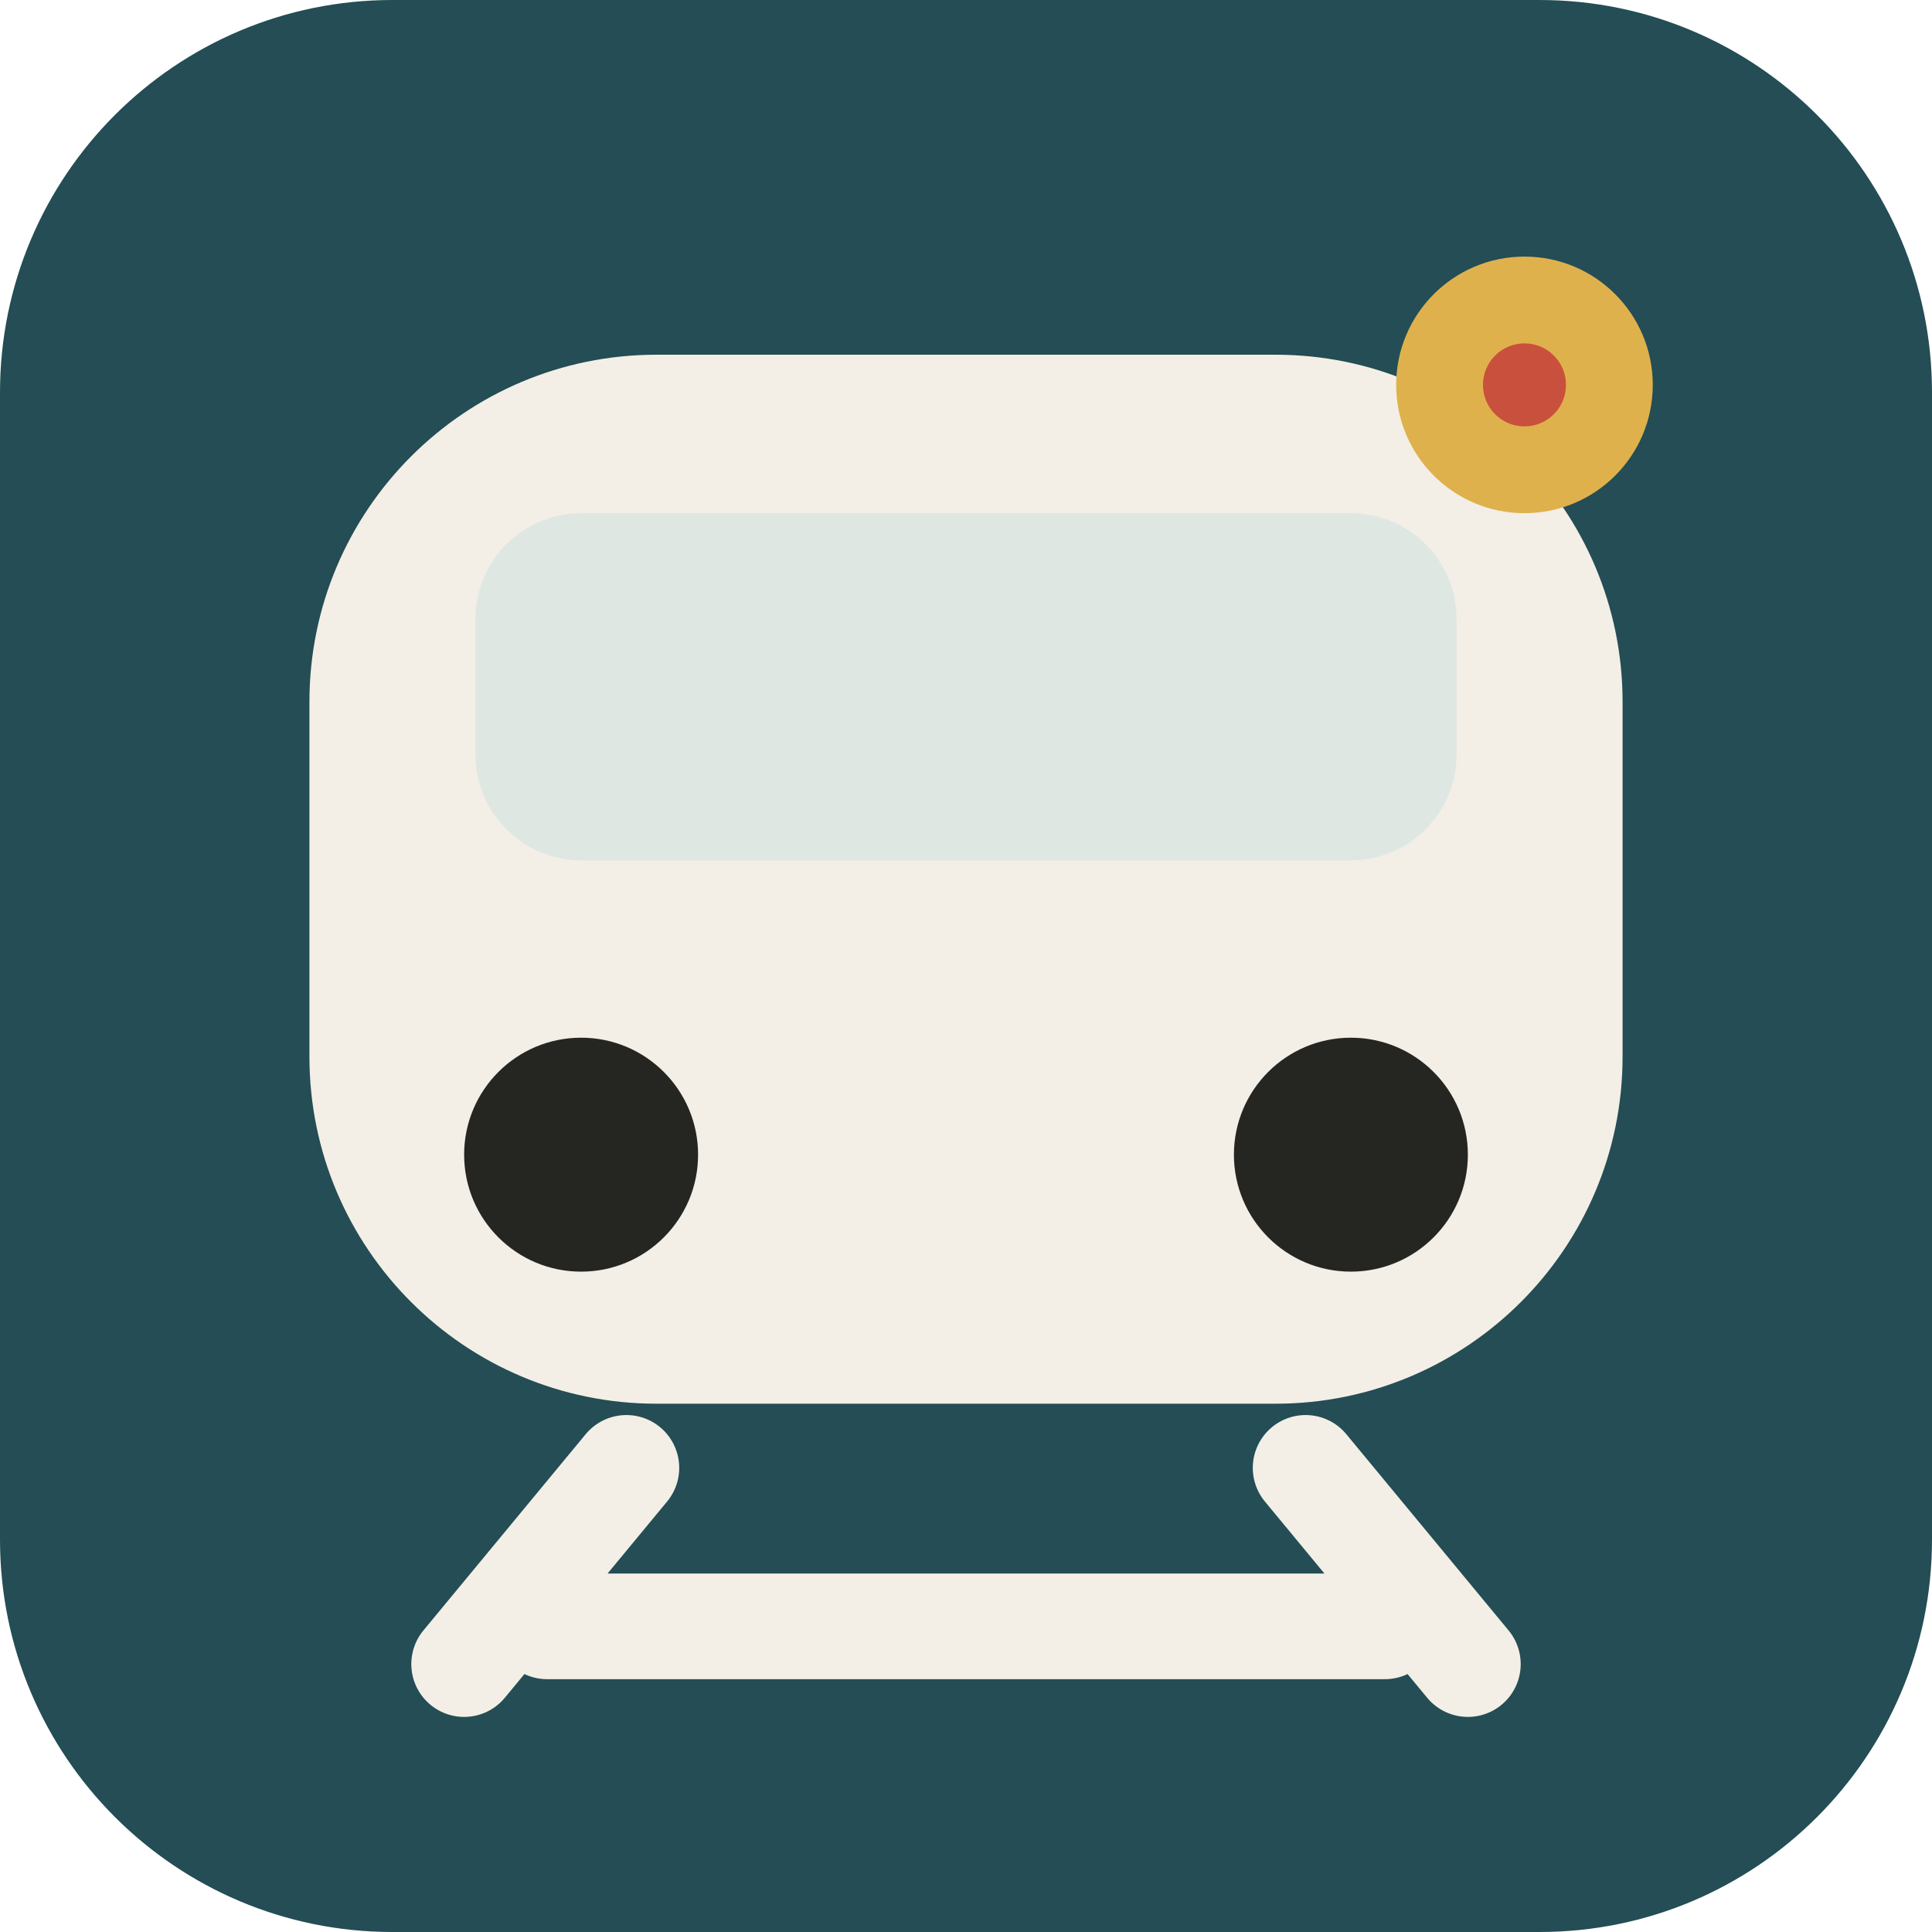
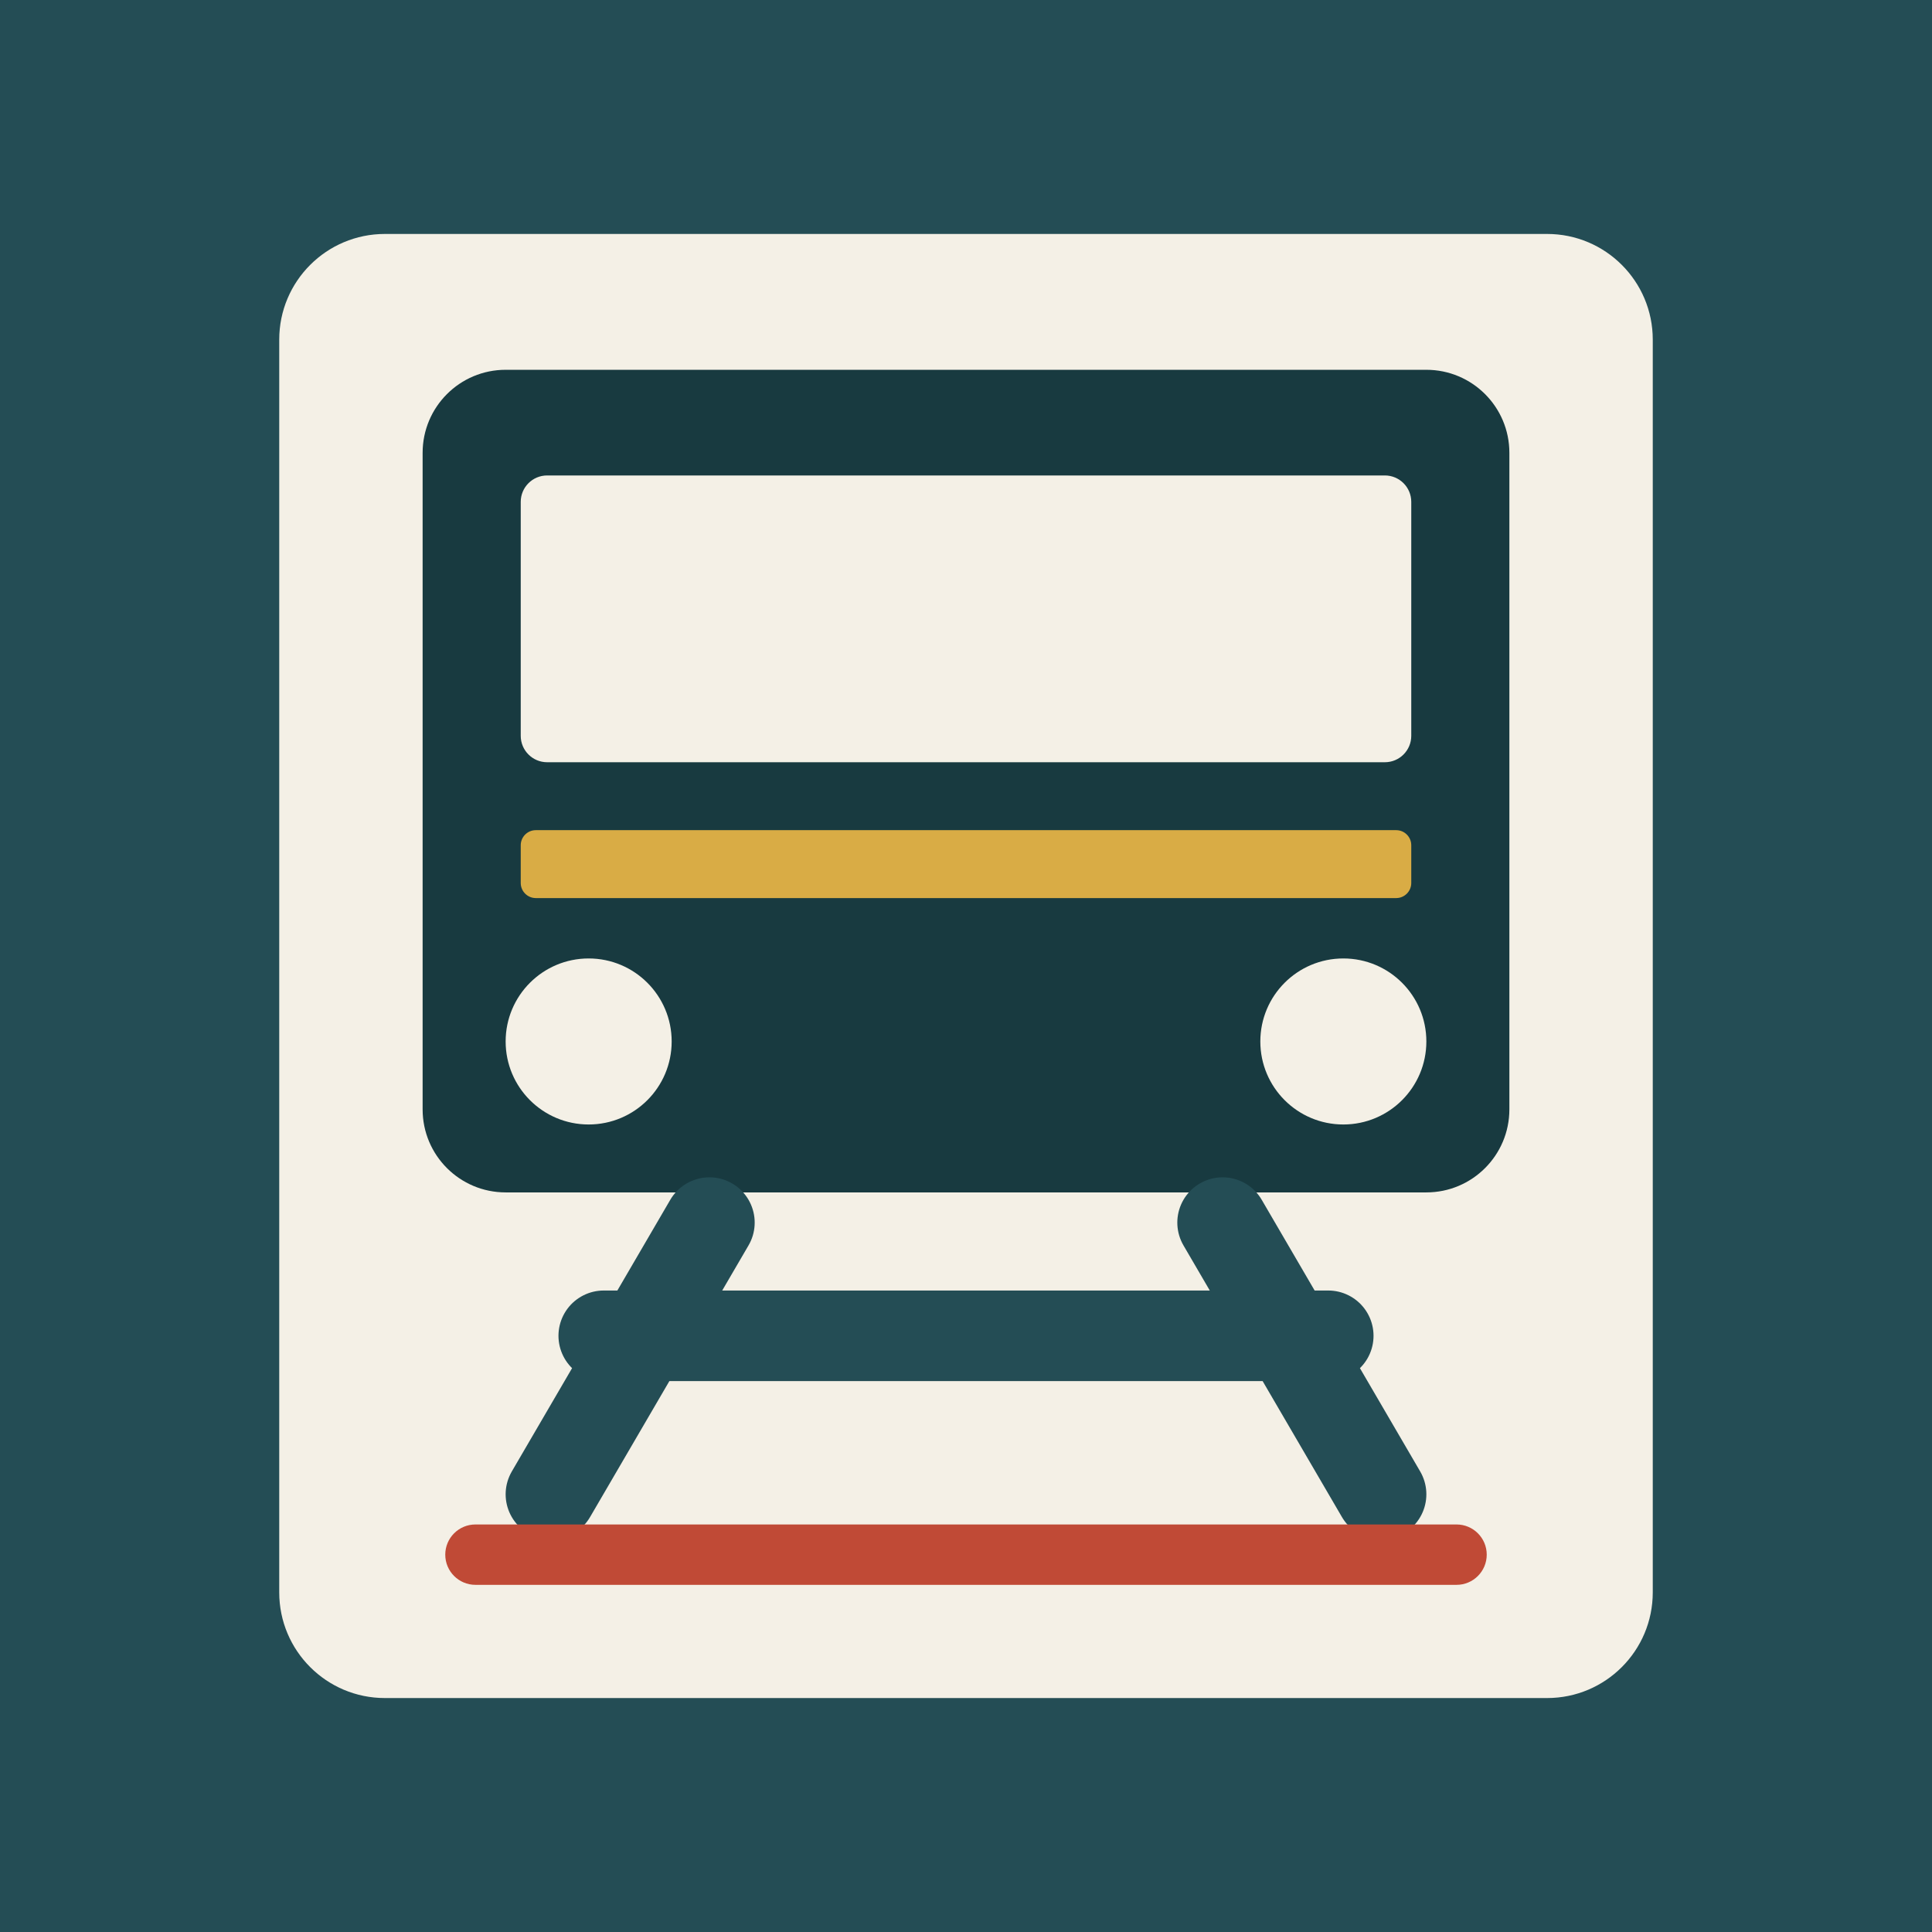
<svg xmlns="http://www.w3.org/2000/svg" viewBox="0 0 512 512">
-   <rect width="512" height="512" rx="104" fill="#244d55" />
-   <rect x="82" y="94" width="348" height="278" rx="92" fill="#f3efe6" />
-   <rect x="126" y="136" width="260" height="92" rx="28" fill="#dfe7e3" />
-   <circle cx="154" cy="306" r="31" fill="#252622" />
-   <circle cx="358" cy="306" r="31" fill="#252622" />
-   <circle cx="404" cy="102" r="34" fill="#dfb14c" />
-   <circle cx="404" cy="102" r="11" fill="#c9503d" />
-   <path d="M166 389l-43 52M346 389l43 52M145 431h222" stroke="#f3efe6" stroke-width="28" stroke-linecap="round" />
+   <rect width="512" height="512" fill="#244d55" />
+   <rect x="74" y="62" width="364" height="388" rx="28" fill="#f4f0e6" />
+   <rect x="112" y="98" width="288" height="218" rx="22" fill="#183a40" />
+   <rect x="138" y="126" width="236" height="76" rx="7" fill="#f4f0e6" />
+   <rect x="138" y="220" width="236" height="18" rx="4" fill="#d9ac45" />
+   <circle cx="156" cy="276" r="22" fill="#f4f0e6" />
+   <circle cx="356" cy="276" r="22" fill="#f4f0e6" />
+   <path d="M160 354h192M188 324l-42 72M324 324l42 72" stroke="#244d55" stroke-width="24" stroke-linecap="round" />
+   <rect x="118" y="404" width="276" height="16" rx="8" fill="#c04a36" />
</svg>
